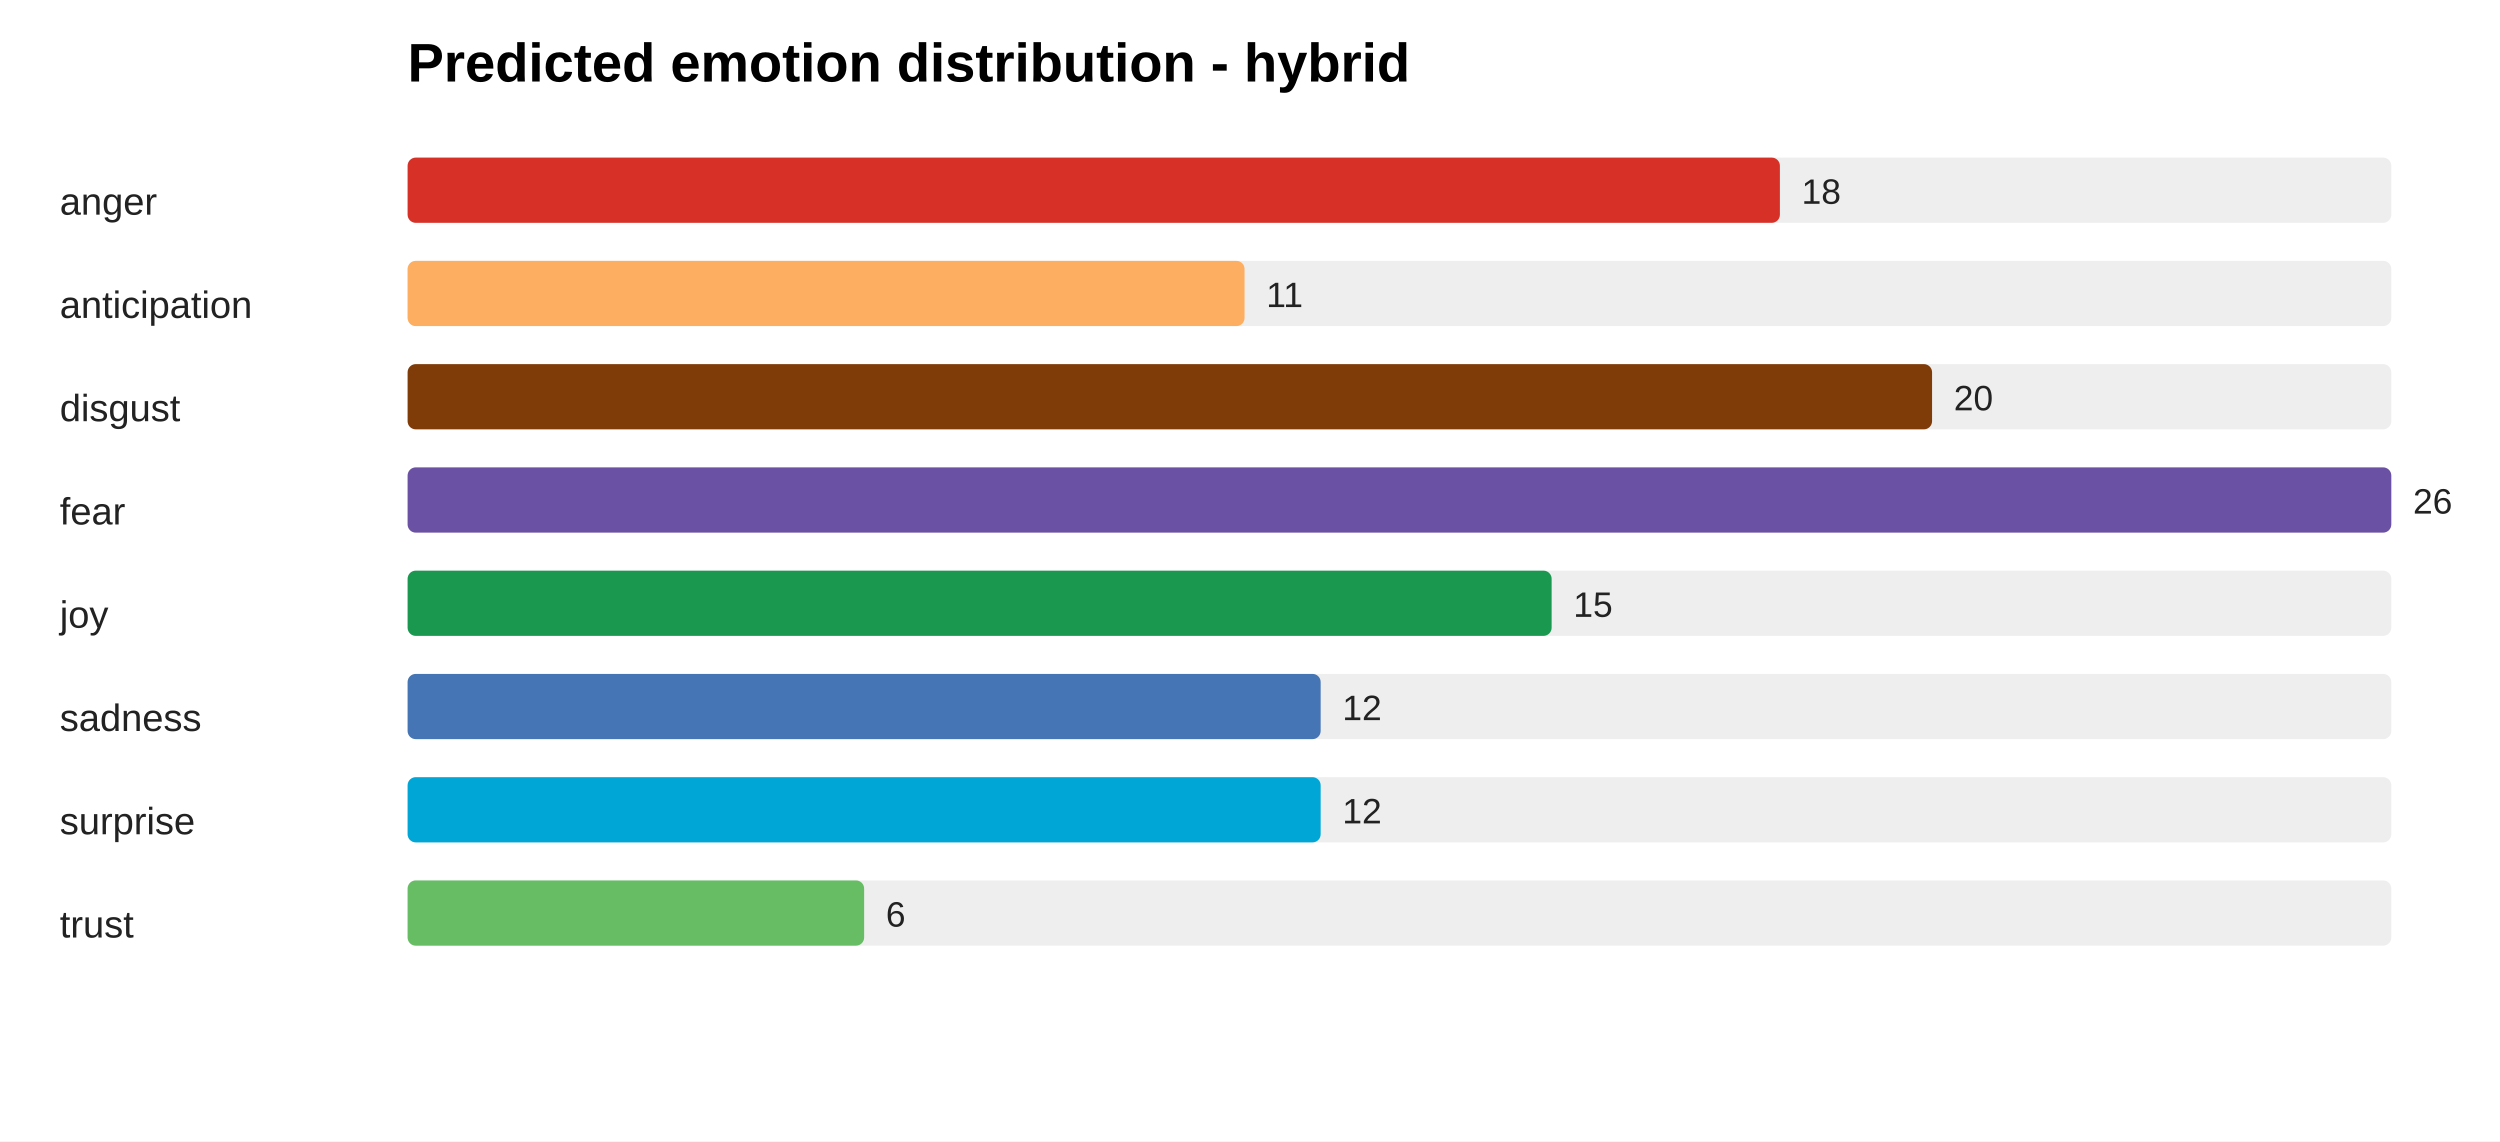
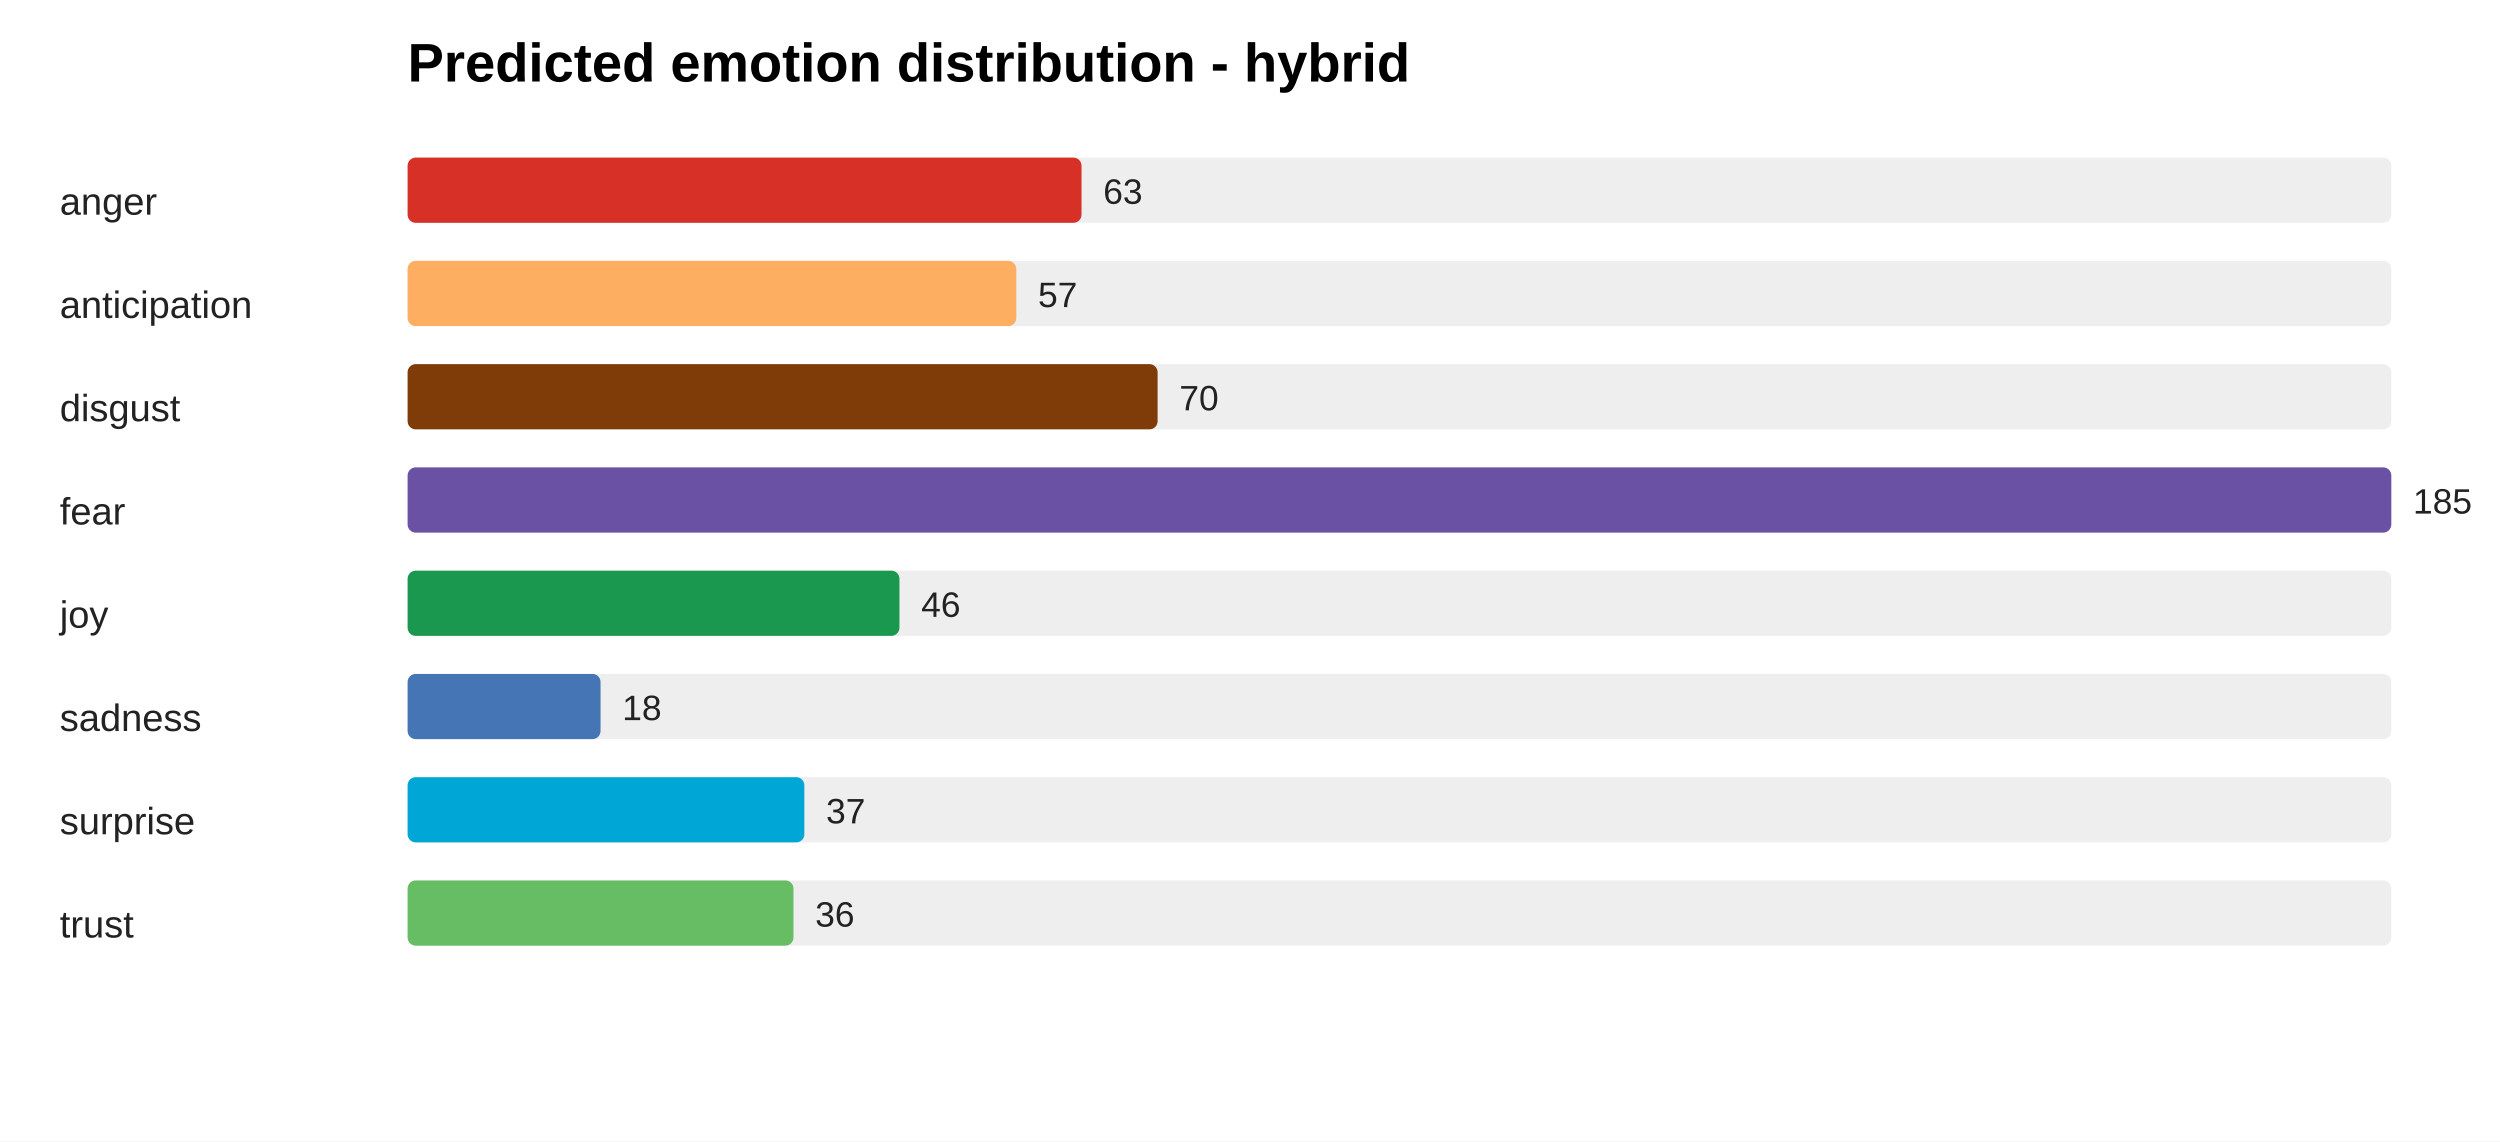
<svg xmlns="http://www.w3.org/2000/svg" width="920" height="420" viewBox="0 0 920 420">
  <rect width="100%" height="100%" fill="#ffffff" />
  <text x="150" y="30" font-family="Arial, sans-serif" font-size="20" font-weight="700">Predicted emotion distribution - hybrid</text>
  <text x="22" y="79" font-family="Arial, sans-serif" font-size="14" fill="#222">anger</text>
  <rect x="150" y="58" width="730" height="24" rx="3" fill="#eeeeee" />
-   <rect x="150" y="58" width="505" height="24" rx="3" fill="#d73027" />
-   <text x="663" y="75" font-family="Arial, sans-serif" font-size="13" fill="#222">18</text>
+   <rect x="150" y="58" width="248" height="24" rx="3" fill="#d73027" />
+   <text x="406" y="75" font-family="Arial, sans-serif" font-size="13" fill="#222">63</text>
  <text x="22" y="117" font-family="Arial, sans-serif" font-size="14" fill="#222">anticipation</text>
  <rect x="150" y="96" width="730" height="24" rx="3" fill="#eeeeee" />
-   <rect x="150" y="96" width="308" height="24" rx="3" fill="#fdae61" />
-   <text x="466" y="113" font-family="Arial, sans-serif" font-size="13" fill="#222">11</text>
+   <rect x="150" y="96" width="224" height="24" rx="3" fill="#fdae61" />
+   <text x="382" y="113" font-family="Arial, sans-serif" font-size="13" fill="#222">57</text>
  <text x="22" y="155" font-family="Arial, sans-serif" font-size="14" fill="#222">disgust</text>
  <rect x="150" y="134" width="730" height="24" rx="3" fill="#eeeeee" />
-   <rect x="150" y="134" width="561" height="24" rx="3" fill="#7f3b08" />
-   <text x="719" y="151" font-family="Arial, sans-serif" font-size="13" fill="#222">20</text>
+   <rect x="150" y="134" width="276" height="24" rx="3" fill="#7f3b08" />
+   <text x="434" y="151" font-family="Arial, sans-serif" font-size="13" fill="#222">70</text>
  <text x="22" y="193" font-family="Arial, sans-serif" font-size="14" fill="#222">fear</text>
  <rect x="150" y="172" width="730" height="24" rx="3" fill="#eeeeee" />
  <rect x="150" y="172" width="730" height="24" rx="3" fill="#6a51a3" />
-   <text x="888" y="189" font-family="Arial, sans-serif" font-size="13" fill="#222">26</text>
+   <text x="888" y="189" font-family="Arial, sans-serif" font-size="13" fill="#222">185</text>
  <text x="22" y="231" font-family="Arial, sans-serif" font-size="14" fill="#222">joy</text>
  <rect x="150" y="210" width="730" height="24" rx="3" fill="#eeeeee" />
-   <rect x="150" y="210" width="421" height="24" rx="3" fill="#1a9850" />
-   <text x="579" y="227" font-family="Arial, sans-serif" font-size="13" fill="#222">15</text>
+   <rect x="150" y="210" width="181" height="24" rx="3" fill="#1a9850" />
+   <text x="339" y="227" font-family="Arial, sans-serif" font-size="13" fill="#222">46</text>
  <text x="22" y="269" font-family="Arial, sans-serif" font-size="14" fill="#222">sadness</text>
  <rect x="150" y="248" width="730" height="24" rx="3" fill="#eeeeee" />
-   <rect x="150" y="248" width="336" height="24" rx="3" fill="#4575b4" />
-   <text x="494" y="265" font-family="Arial, sans-serif" font-size="13" fill="#222">12</text>
+   <rect x="150" y="248" width="71" height="24" rx="3" fill="#4575b4" />
+   <text x="229" y="265" font-family="Arial, sans-serif" font-size="13" fill="#222">18</text>
  <text x="22" y="307" font-family="Arial, sans-serif" font-size="14" fill="#222">surprise</text>
  <rect x="150" y="286" width="730" height="24" rx="3" fill="#eeeeee" />
-   <rect x="150" y="286" width="336" height="24" rx="3" fill="#00a6d6" />
-   <text x="494" y="303" font-family="Arial, sans-serif" font-size="13" fill="#222">12</text>
+   <rect x="150" y="286" width="146" height="24" rx="3" fill="#00a6d6" />
+   <text x="304" y="303" font-family="Arial, sans-serif" font-size="13" fill="#222">37</text>
  <text x="22" y="345" font-family="Arial, sans-serif" font-size="14" fill="#222">trust</text>
  <rect x="150" y="324" width="730" height="24" rx="3" fill="#eeeeee" />
-   <rect x="150" y="324" width="168" height="24" rx="3" fill="#66bd63" />
-   <text x="326" y="341" font-family="Arial, sans-serif" font-size="13" fill="#222">6</text>
+   <rect x="150" y="324" width="142" height="24" rx="3" fill="#66bd63" />
+   <text x="300" y="341" font-family="Arial, sans-serif" font-size="13" fill="#222">36</text>
</svg>
